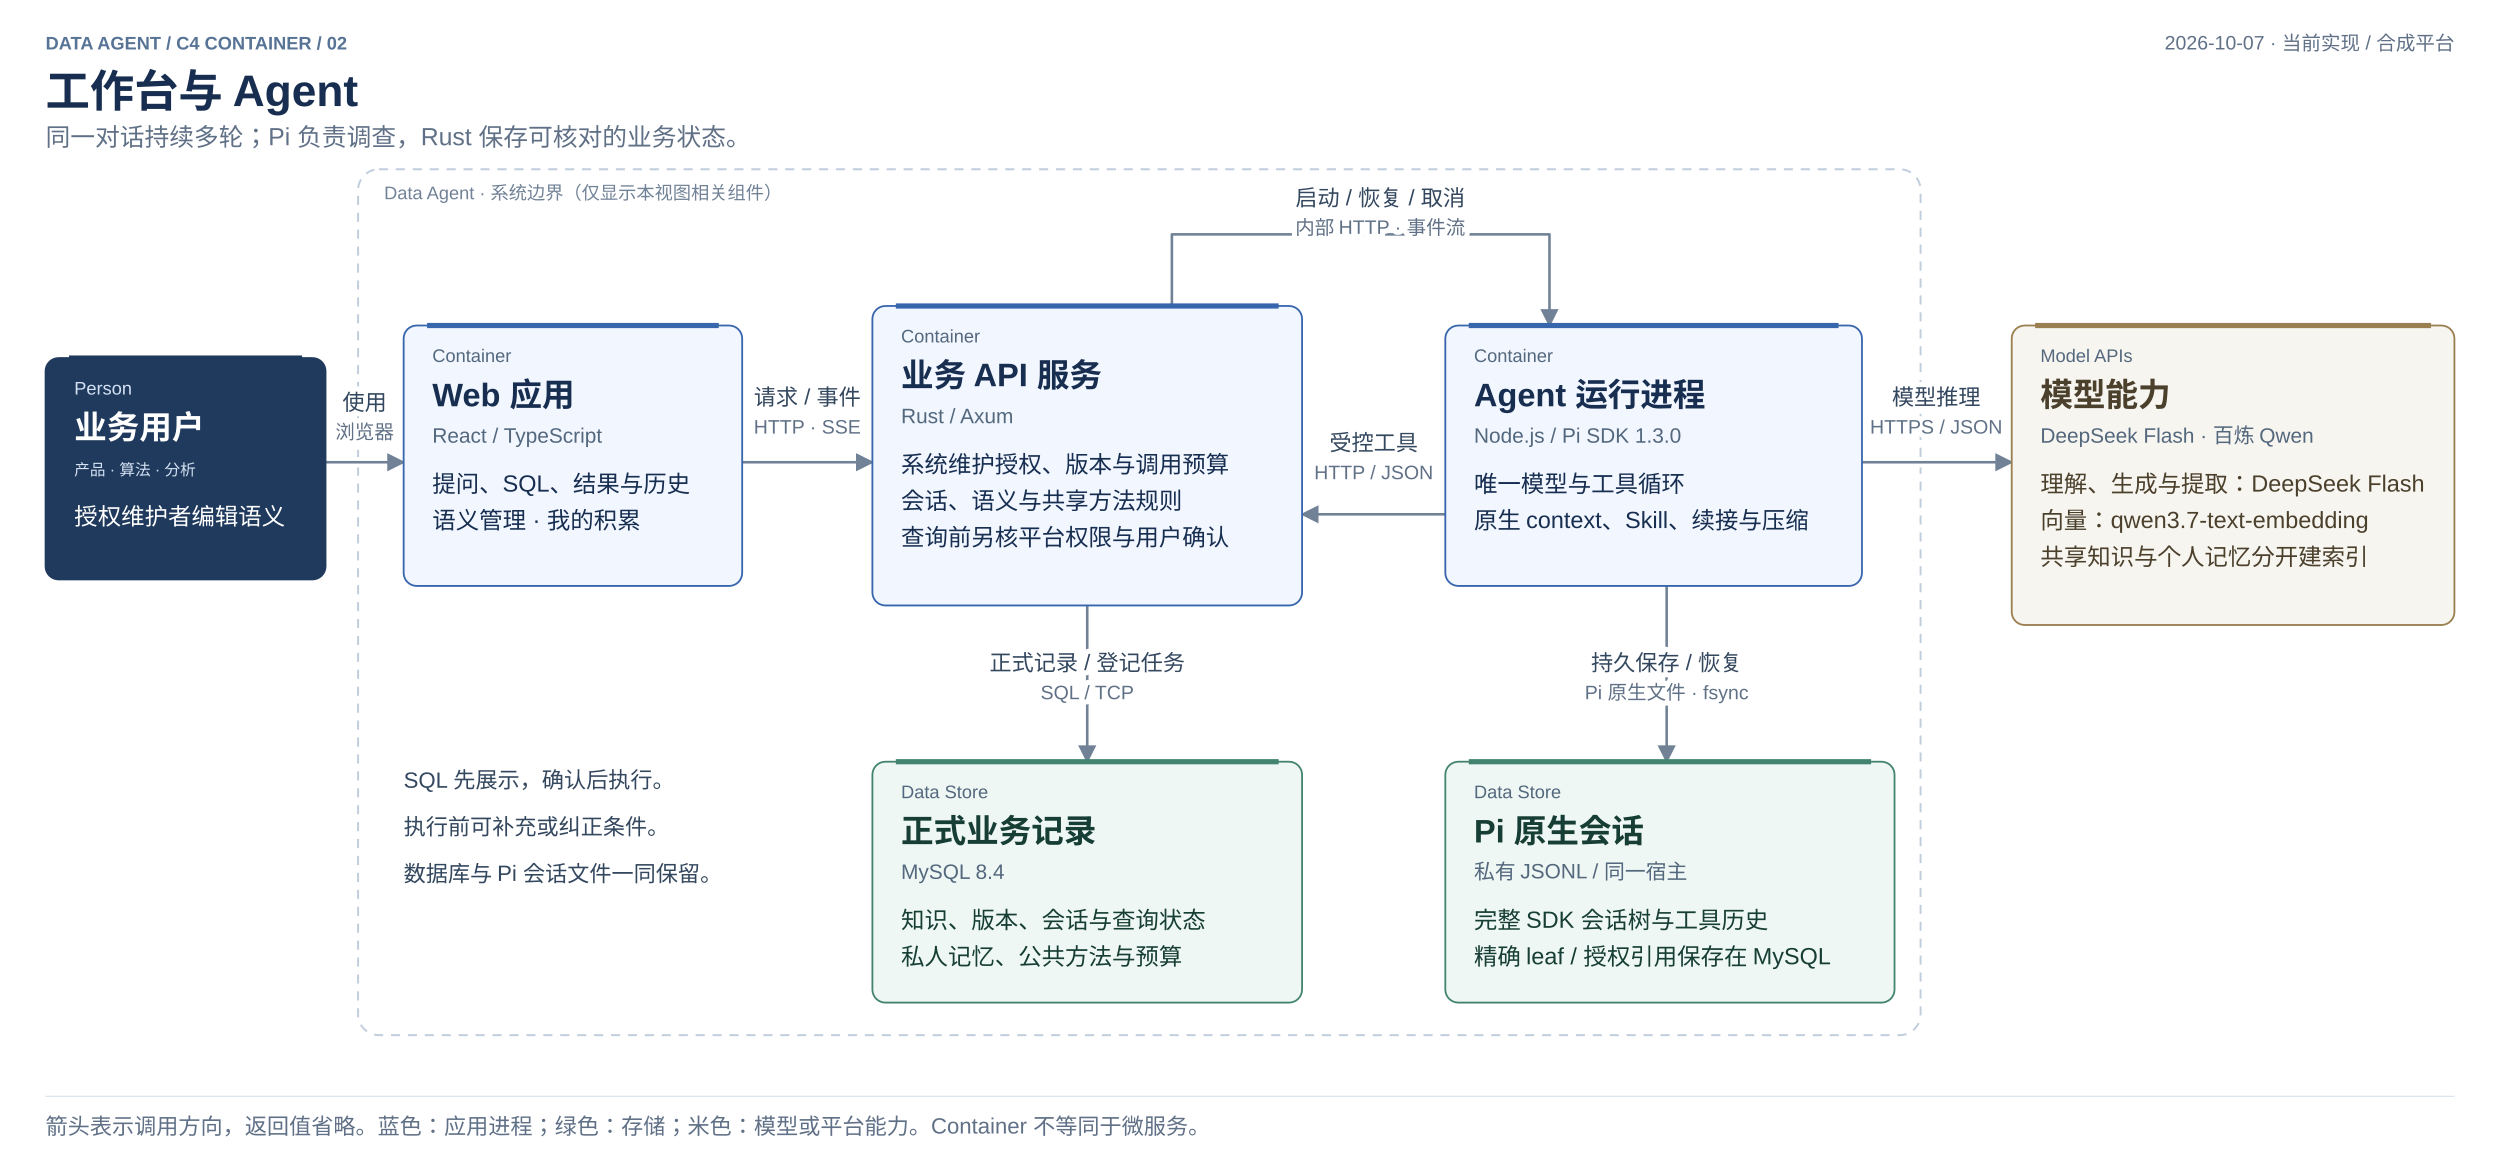
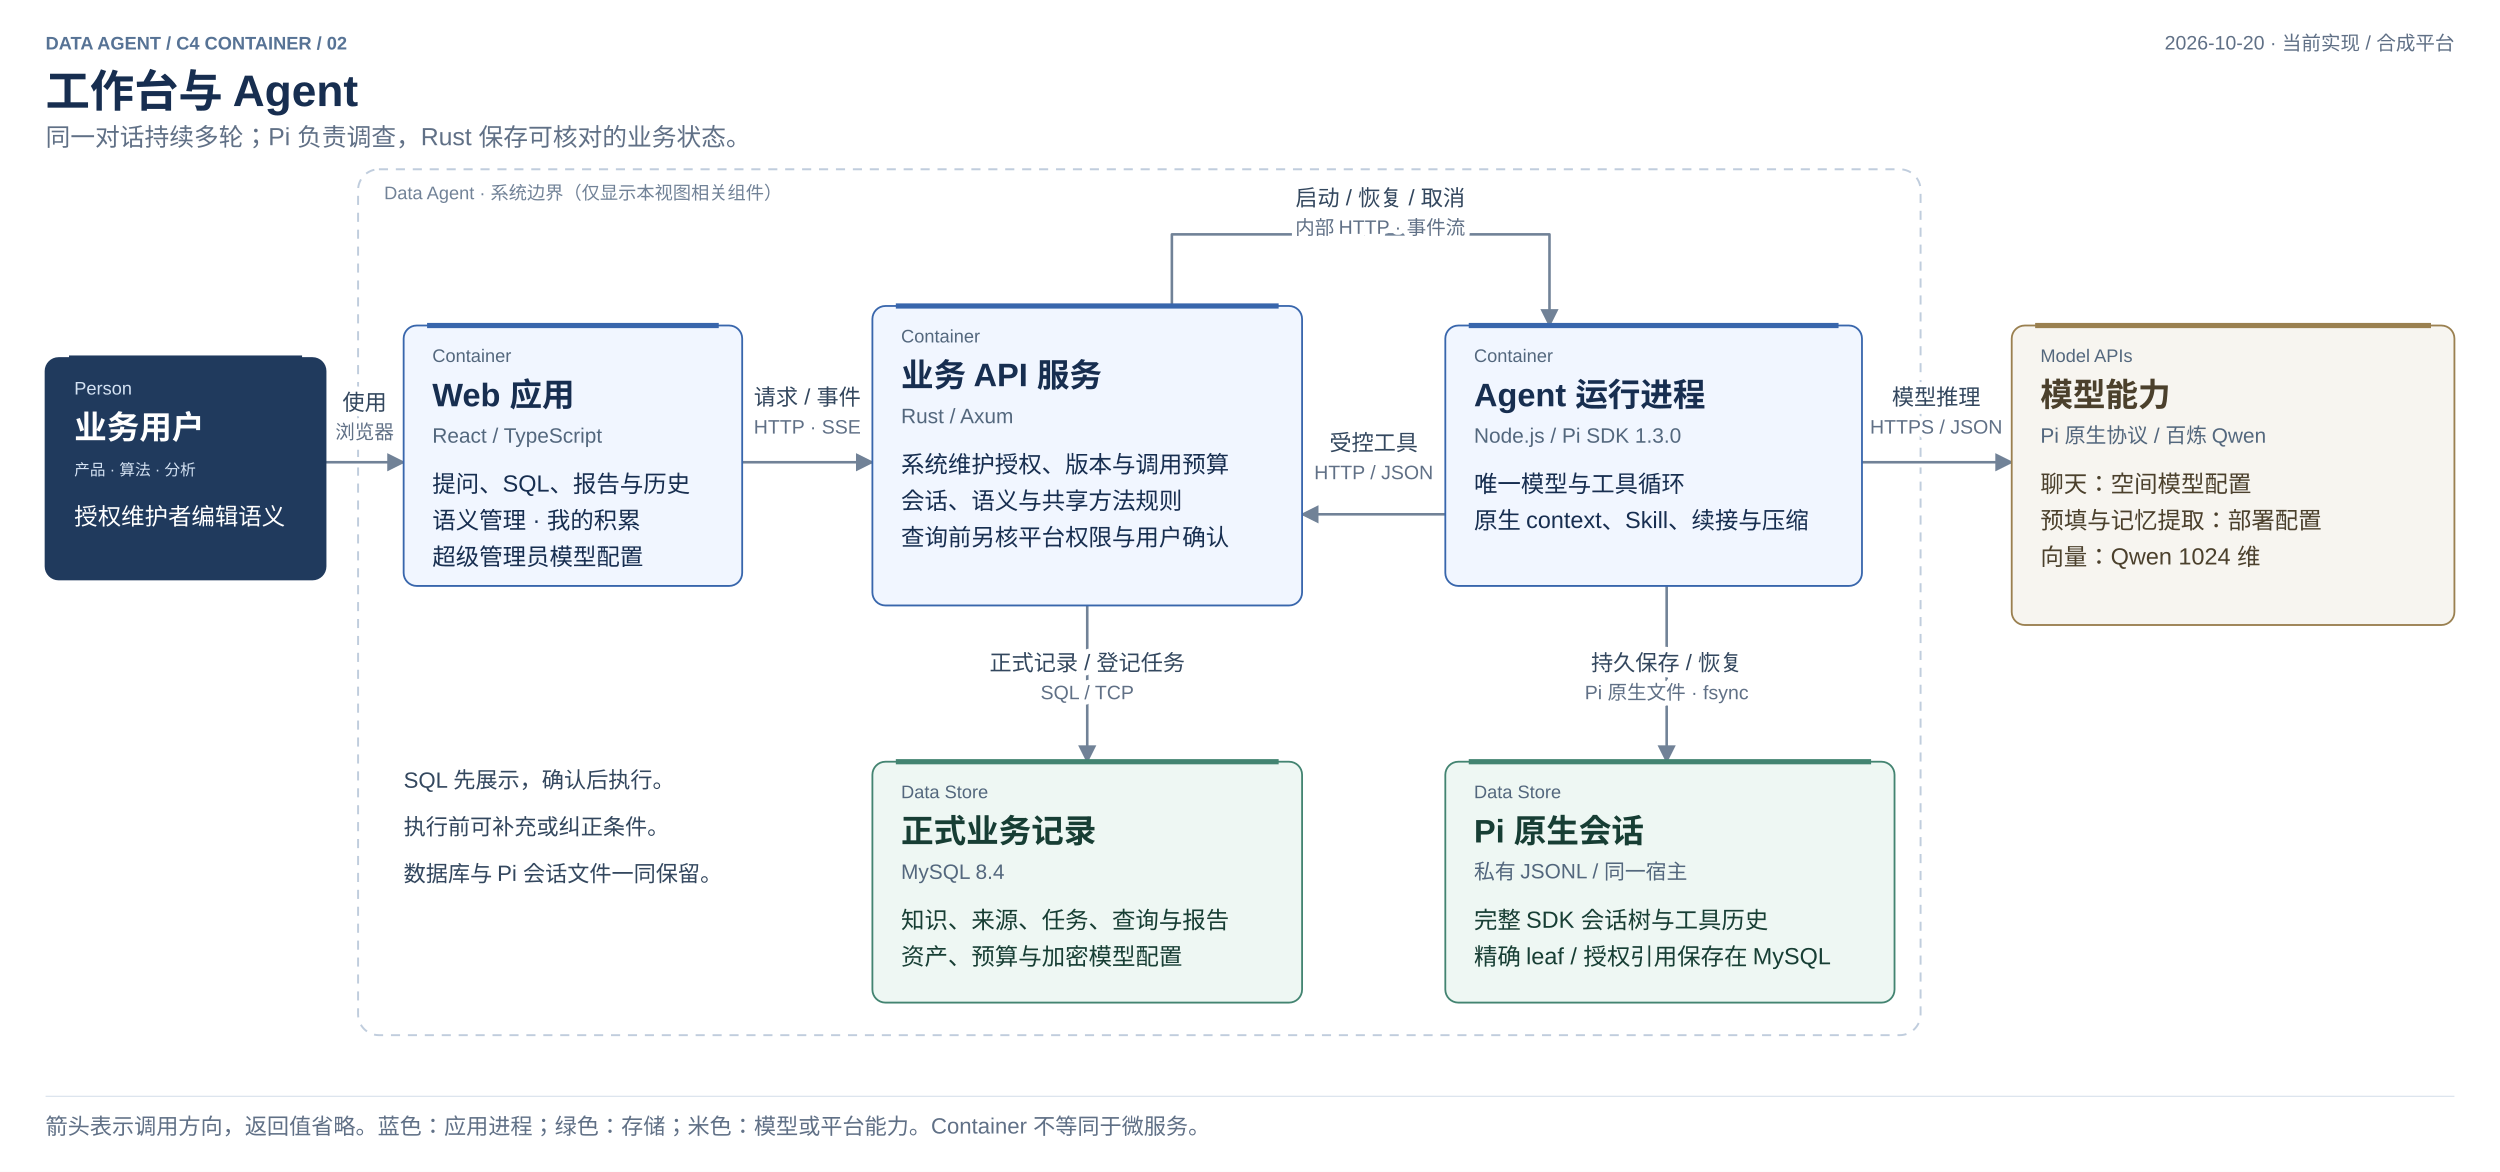
<svg xmlns="http://www.w3.org/2000/svg" width="1920" height="900" viewBox="0 0 1920 900" role="img" aria-labelledby="title description">
  <g transform="translate(0 0)">
    <g class="view" data-view="runtime" font-family="Arial, PingFang SC, Microsoft YaHei, sans-serif">
      <defs>
        <marker id="arrow-runtime" viewBox="0 0 10 10" refX="9" refY="5" markerWidth="7" markerHeight="7" orient="auto">
          <path d="M0 0 L10 5 L0 10Z" fill="#718297" />
        </marker>
      </defs>
      <rect width="1920" height="900" fill="white" />
      <text x="35" y="38" font-size="14" font-weight="600" fill="#577395" text-anchor="start">DATA AGENT  /  C4 CONTAINER  /  02</text>
      <text x="35" y="82" font-size="34" font-weight="650" fill="#172e50" text-anchor="start">工作台与 Agent</text>
      <text x="35" y="112" font-size="19" font-weight="400" fill="#607086" text-anchor="start">同一对话持续多轮；Pi 负责调查，Rust 保存可核对的业务状态。</text>
-       <text x="1885" y="38" font-size="15" font-weight="500" fill="#607086" text-anchor="end">2026-10-07 · 当前实现 / 合成平台</text>
+       <text x="1885" y="38" font-size="15" font-weight="500" fill="#607086" text-anchor="end">2026-10-20 · 当前实现 / 合成平台</text>
      <g class="boundary" fill="none" stroke="#c0cddd" stroke-width="1.5" stroke-dasharray="7 6">
        <rect x="275" y="130" width="1200" height="665" rx="16" />
      </g>
      <text x="295" y="153" font-size="14" font-weight="500" fill="#718297" text-anchor="start">Data Agent · 系统边界（仅显示本视图相关组件）</text>
      <g class="relationship" data-edge="use" data-source="users" data-target="web">
        <path d="M250 355 L310 355" fill="none" stroke="white" stroke-width="8" />
        <path d="M250 355 L310 355" fill="none" stroke="#718297" stroke-width="2" stroke-linejoin="round" marker-end="url(#arrow-runtime)" />
      </g>
      <g class="relationship" data-edge="web-api" data-source="web" data-target="api">
        <path d="M570 355 L670 355" fill="none" stroke="white" stroke-width="8" />
        <path d="M570 355 L670 355" fill="none" stroke="#718297" stroke-width="2" stroke-linejoin="round" marker-end="url(#arrow-runtime)" />
      </g>
      <g class="relationship" data-edge="run" data-source="api" data-target="pi">
        <path d="M900 235 L900 180 L1190 180 L1190 250" fill="none" stroke="white" stroke-width="8" />
        <path d="M900 235 L900 180 L1190 180 L1190 250" fill="none" stroke="#718297" stroke-width="2" stroke-linejoin="round" marker-end="url(#arrow-runtime)" />
      </g>
      <g class="relationship" data-edge="tools" data-source="pi" data-target="api">
        <path d="M1110 395 L1000 395" fill="none" stroke="white" stroke-width="8" />
        <path d="M1110 395 L1000 395" fill="none" stroke="#718297" stroke-width="2" stroke-linejoin="round" marker-end="url(#arrow-runtime)" />
      </g>
      <g class="relationship" data-edge="generate" data-source="pi" data-target="models">
        <path d="M1430 355 L1545 355" fill="none" stroke="white" stroke-width="8" />
        <path d="M1430 355 L1545 355" fill="none" stroke="#718297" stroke-width="2" stroke-linejoin="round" marker-end="url(#arrow-runtime)" />
      </g>
      <g class="relationship" data-edge="records" data-source="api" data-target="mysql">
        <path d="M835 465 L835 585" fill="none" stroke="white" stroke-width="8" />
        <path d="M835 465 L835 585" fill="none" stroke="#718297" stroke-width="2" stroke-linejoin="round" marker-end="url(#arrow-runtime)" />
      </g>
      <g class="relationship" data-edge="session-store" data-source="pi" data-target="journal">
        <path d="M1280 450 L1280 585" fill="none" stroke="white" stroke-width="8" />
        <path d="M1280 450 L1280 585" fill="none" stroke="#718297" stroke-width="2" stroke-linejoin="round" marker-end="url(#arrow-runtime)" />
      </g>
      <g class="node" data-node="users">
        <rect class="node-box" x="35" y="275" width="215" height="170" rx="10" fill="#203a5d" stroke="#203a5d" stroke-width="1.4" />
        <path d="M53 275 H232" stroke="#203a5d" stroke-width="4" />
        <text x="57" y="303" font-size="14" font-weight="500" fill="#d4e2f3" text-anchor="start">Person</text>
        <text x="57" y="337" font-size="25" font-weight="650" fill="#ffffff" text-anchor="start">业务用户</text>
        <text x="57" y="365" font-size="12" font-weight="500" fill="#d4e2f3" text-anchor="start">产品 · 算法 · 分析</text>
        <text x="57" y="403" font-size="18" font-weight="400" fill="#ffffff" text-anchor="start">授权维护者编辑语义</text>
      </g>
      <g class="node" data-node="web">
        <rect class="node-box" x="310" y="250" width="260" height="200" rx="10" fill="#f1f6ff" stroke="#3866ac" stroke-width="1.4" />
        <path d="M328 250 H552" stroke="#3866ac" stroke-width="4" />
        <text x="332" y="278" font-size="14" font-weight="500" fill="#53677d" text-anchor="start">Container</text>
        <text x="332" y="312" font-size="25" font-weight="650" fill="#172e50" text-anchor="start">Web 应用</text>
        <text x="332" y="340" font-size="16" font-weight="500" fill="#53677d" text-anchor="start">React / TypeScript</text>
-         <text x="332" y="378" font-size="18" font-weight="400" fill="#172e50" text-anchor="start">提问、SQL、结果与历史</text>
+         <text x="332" y="378" font-size="18" font-weight="400" fill="#172e50" text-anchor="start">提问、SQL、报告与历史</text>
        <text x="332" y="406" font-size="18" font-weight="400" fill="#172e50" text-anchor="start">语义管理 · 我的积累</text>
+         <text x="332" y="434" font-size="18" font-weight="400" fill="#172e50" text-anchor="start">超级管理员模型配置</text>
      </g>
      <g class="node" data-node="api">
        <rect class="node-box" x="670" y="235" width="330" height="230" rx="10" fill="#f1f6ff" stroke="#3866ac" stroke-width="1.4" />
        <path d="M688 235 H982" stroke="#3866ac" stroke-width="4" />
        <text x="692" y="263" font-size="14" font-weight="500" fill="#53677d" text-anchor="start">Container</text>
        <text x="692" y="297" font-size="25" font-weight="650" fill="#172e50" text-anchor="start">业务 API 服务</text>
        <text x="692" y="325" font-size="16" font-weight="500" fill="#53677d" text-anchor="start">Rust / Axum</text>
        <text x="692" y="363" font-size="18" font-weight="400" fill="#172e50" text-anchor="start">系统维护授权、版本与调用预算</text>
        <text x="692" y="391" font-size="18" font-weight="400" fill="#172e50" text-anchor="start">会话、语义与共享方法规则</text>
        <text x="692" y="419" font-size="18" font-weight="400" fill="#172e50" text-anchor="start">查询前另核平台权限与用户确认</text>
      </g>
      <g class="node" data-node="pi">
        <rect class="node-box" x="1110" y="250" width="320" height="200" rx="10" fill="#f1f6ff" stroke="#3866ac" stroke-width="1.4" />
        <path d="M1128 250 H1412" stroke="#3866ac" stroke-width="4" />
        <text x="1132" y="278" font-size="14" font-weight="500" fill="#53677d" text-anchor="start">Container</text>
        <text x="1132" y="312" font-size="25" font-weight="650" fill="#172e50" text-anchor="start">Agent 运行进程</text>
        <text x="1132" y="340" font-size="16" font-weight="500" fill="#53677d" text-anchor="start">Node.js / Pi SDK 1.3.0</text>
        <text x="1132" y="378" font-size="18" font-weight="400" fill="#172e50" text-anchor="start">唯一模型与工具循环</text>
        <text x="1132" y="406" font-size="18" font-weight="400" fill="#172e50" text-anchor="start">原生 context、Skill、续接与压缩</text>
      </g>
      <g class="node" data-node="models">
        <rect class="node-box" x="1545" y="250" width="340" height="230" rx="10" fill="#f7f5f0" stroke="#9a8050" stroke-width="1.4" />
        <path d="M1563 250 H1867" stroke="#9a8050" stroke-width="4" />
        <text x="1567" y="278" font-size="14" font-weight="500" fill="#53677d" text-anchor="start">Model APIs</text>
        <text x="1567" y="312" font-size="25" font-weight="650" fill="#4b402c" text-anchor="start">模型能力</text>
-         <text x="1567" y="340" font-size="16" font-weight="500" fill="#53677d" text-anchor="start">DeepSeek Flash · 百炼 Qwen</text>
-         <text x="1567" y="378" font-size="18" font-weight="400" fill="#4b402c" text-anchor="start">理解、生成与提取：DeepSeek Flash</text>
-         <text x="1567" y="406" font-size="18" font-weight="400" fill="#4b402c" text-anchor="start">向量：qwen3.7-text-embedding</text>
-         <text x="1567" y="434" font-size="18" font-weight="400" fill="#4b402c" text-anchor="start">共享知识与个人记忆分开建索引</text>
+         <text x="1567" y="340" font-size="16" font-weight="500" fill="#53677d" text-anchor="start">Pi 原生协议 / 百炼 Qwen</text>
+         <text x="1567" y="378" font-size="18" font-weight="400" fill="#4b402c" text-anchor="start">聊天：空间模型配置</text>
+         <text x="1567" y="406" font-size="18" font-weight="400" fill="#4b402c" text-anchor="start">预填与记忆提取：部署配置</text>
+         <text x="1567" y="434" font-size="18" font-weight="400" fill="#4b402c" text-anchor="start">向量：Qwen 1024 维</text>
      </g>
      <g class="node" data-node="mysql">
        <rect class="node-box" x="670" y="585" width="330" height="185" rx="10" fill="#eef7f3" stroke="#438471" stroke-width="1.4" />
        <path d="M688 585 H982" stroke="#438471" stroke-width="4" />
        <text x="692" y="613" font-size="14" font-weight="500" fill="#53677d" text-anchor="start">Data Store</text>
        <text x="692" y="647" font-size="25" font-weight="650" fill="#173e34" text-anchor="start">正式业务记录</text>
        <text x="692" y="675" font-size="16" font-weight="500" fill="#53677d" text-anchor="start">MySQL 8.4</text>
-         <text x="692" y="713" font-size="18" font-weight="400" fill="#173e34" text-anchor="start">知识、版本、会话与查询状态</text>
-         <text x="692" y="741" font-size="18" font-weight="400" fill="#173e34" text-anchor="start">私人记忆、公共方法与预算</text>
+         <text x="692" y="713" font-size="18" font-weight="400" fill="#173e34" text-anchor="start">知识、来源、任务、查询与报告</text>
+         <text x="692" y="741" font-size="18" font-weight="400" fill="#173e34" text-anchor="start">资产、预算与加密模型配置</text>
      </g>
      <g class="node" data-node="journal">
        <rect class="node-box" x="1110" y="585" width="345" height="185" rx="10" fill="#eef7f3" stroke="#438471" stroke-width="1.4" />
        <path d="M1128 585 H1437" stroke="#438471" stroke-width="4" />
        <text x="1132" y="613" font-size="14" font-weight="500" fill="#53677d" text-anchor="start">Data Store</text>
        <text x="1132" y="647" font-size="25" font-weight="650" fill="#173e34" text-anchor="start">Pi 原生会话</text>
        <text x="1132" y="675" font-size="16" font-weight="500" fill="#53677d" text-anchor="start">私有 JSONL / 同一宿主</text>
        <text x="1132" y="713" font-size="18" font-weight="400" fill="#173e34" text-anchor="start">完整 SDK 会话树与工具历史</text>
        <text x="1132" y="741" font-size="18" font-weight="400" fill="#173e34" text-anchor="start">精确 leaf / 授权引用保存在 MySQL</text>
      </g>
      <g class="edge-label" data-edge="use">
        <text x="280" y="315" font-size="17" font-weight="500" fill="#33475e" text-anchor="middle" paint-order="stroke" stroke="white" stroke-width="8" stroke-linejoin="round">使用</text>
        <text x="280" y="337" font-size="15" font-weight="400" fill="#607086" text-anchor="middle" paint-order="stroke" stroke="white" stroke-width="8" stroke-linejoin="round">浏览器</text>
      </g>
      <g class="edge-label" data-edge="web-api">
        <text x="620" y="311" font-size="17" font-weight="500" fill="#33475e" text-anchor="middle" paint-order="stroke" stroke="white" stroke-width="8" stroke-linejoin="round">请求 / 事件</text>
        <text x="620" y="333" font-size="15" font-weight="400" fill="#607086" text-anchor="middle" paint-order="stroke" stroke="white" stroke-width="8" stroke-linejoin="round">HTTP · SSE</text>
      </g>
      <g class="edge-label" data-edge="run">
        <text x="1060" y="158" font-size="17" font-weight="500" fill="#33475e" text-anchor="middle" paint-order="stroke" stroke="white" stroke-width="8" stroke-linejoin="round">启动 / 恢复 / 取消</text>
        <text x="1060" y="180" font-size="15" font-weight="400" fill="#607086" text-anchor="middle" paint-order="stroke" stroke="white" stroke-width="8" stroke-linejoin="round">内部 HTTP · 事件流</text>
      </g>
      <g class="edge-label" data-edge="tools">
        <text x="1055" y="346" font-size="17" font-weight="500" fill="#33475e" text-anchor="middle" paint-order="stroke" stroke="white" stroke-width="8" stroke-linejoin="round">受控工具</text>
        <text x="1055" y="368" font-size="15" font-weight="400" fill="#607086" text-anchor="middle" paint-order="stroke" stroke="white" stroke-width="8" stroke-linejoin="round">HTTP / JSON</text>
      </g>
      <g class="edge-label" data-edge="generate">
        <text x="1487" y="311" font-size="17" font-weight="500" fill="#33475e" text-anchor="middle" paint-order="stroke" stroke="white" stroke-width="8" stroke-linejoin="round">模型推理</text>
        <text x="1487" y="333" font-size="15" font-weight="400" fill="#607086" text-anchor="middle" paint-order="stroke" stroke="white" stroke-width="8" stroke-linejoin="round">HTTPS / JSON</text>
      </g>
      <g class="edge-label" data-edge="records">
        <text x="835" y="515" font-size="17" font-weight="500" fill="#33475e" text-anchor="middle" paint-order="stroke" stroke="white" stroke-width="8" stroke-linejoin="round">正式记录 / 登记任务</text>
        <text x="835" y="537" font-size="15" font-weight="400" fill="#607086" text-anchor="middle" paint-order="stroke" stroke="white" stroke-width="8" stroke-linejoin="round">SQL / TCP</text>
      </g>
      <g class="edge-label" data-edge="session-store">
        <text x="1280" y="515" font-size="17" font-weight="500" fill="#33475e" text-anchor="middle" paint-order="stroke" stroke="white" stroke-width="8" stroke-linejoin="round">持久保存 / 恢复</text>
        <text x="1280" y="537" font-size="15" font-weight="400" fill="#607086" text-anchor="middle" paint-order="stroke" stroke="white" stroke-width="8" stroke-linejoin="round">Pi 原生文件 · fsync</text>
      </g>
      <text x="310" y="605" font-size="17" font-weight="400" fill="#33475e" text-anchor="start">SQL 先展示，确认后执行。</text>
      <text x="310" y="641" font-size="17" font-weight="400" fill="#33475e" text-anchor="start">执行前可补充或纠正条件。</text>
      <text x="310" y="677" font-size="17" font-weight="400" fill="#33475e" text-anchor="start">数据库与 Pi 会话文件一同保留。</text>
      <line x1="35" y1="842" x2="1885" y2="842" stroke="#dde5ee" />
      <text x="35" y="871" font-size="17" font-weight="400" fill="#607086" text-anchor="start">箭头表示调用方向，返回值省略。蓝色：应用进程；绿色：存储；米色：模型或平台能力。Container 不等同于微服务。</text>
    </g>
  </g>
</svg>
